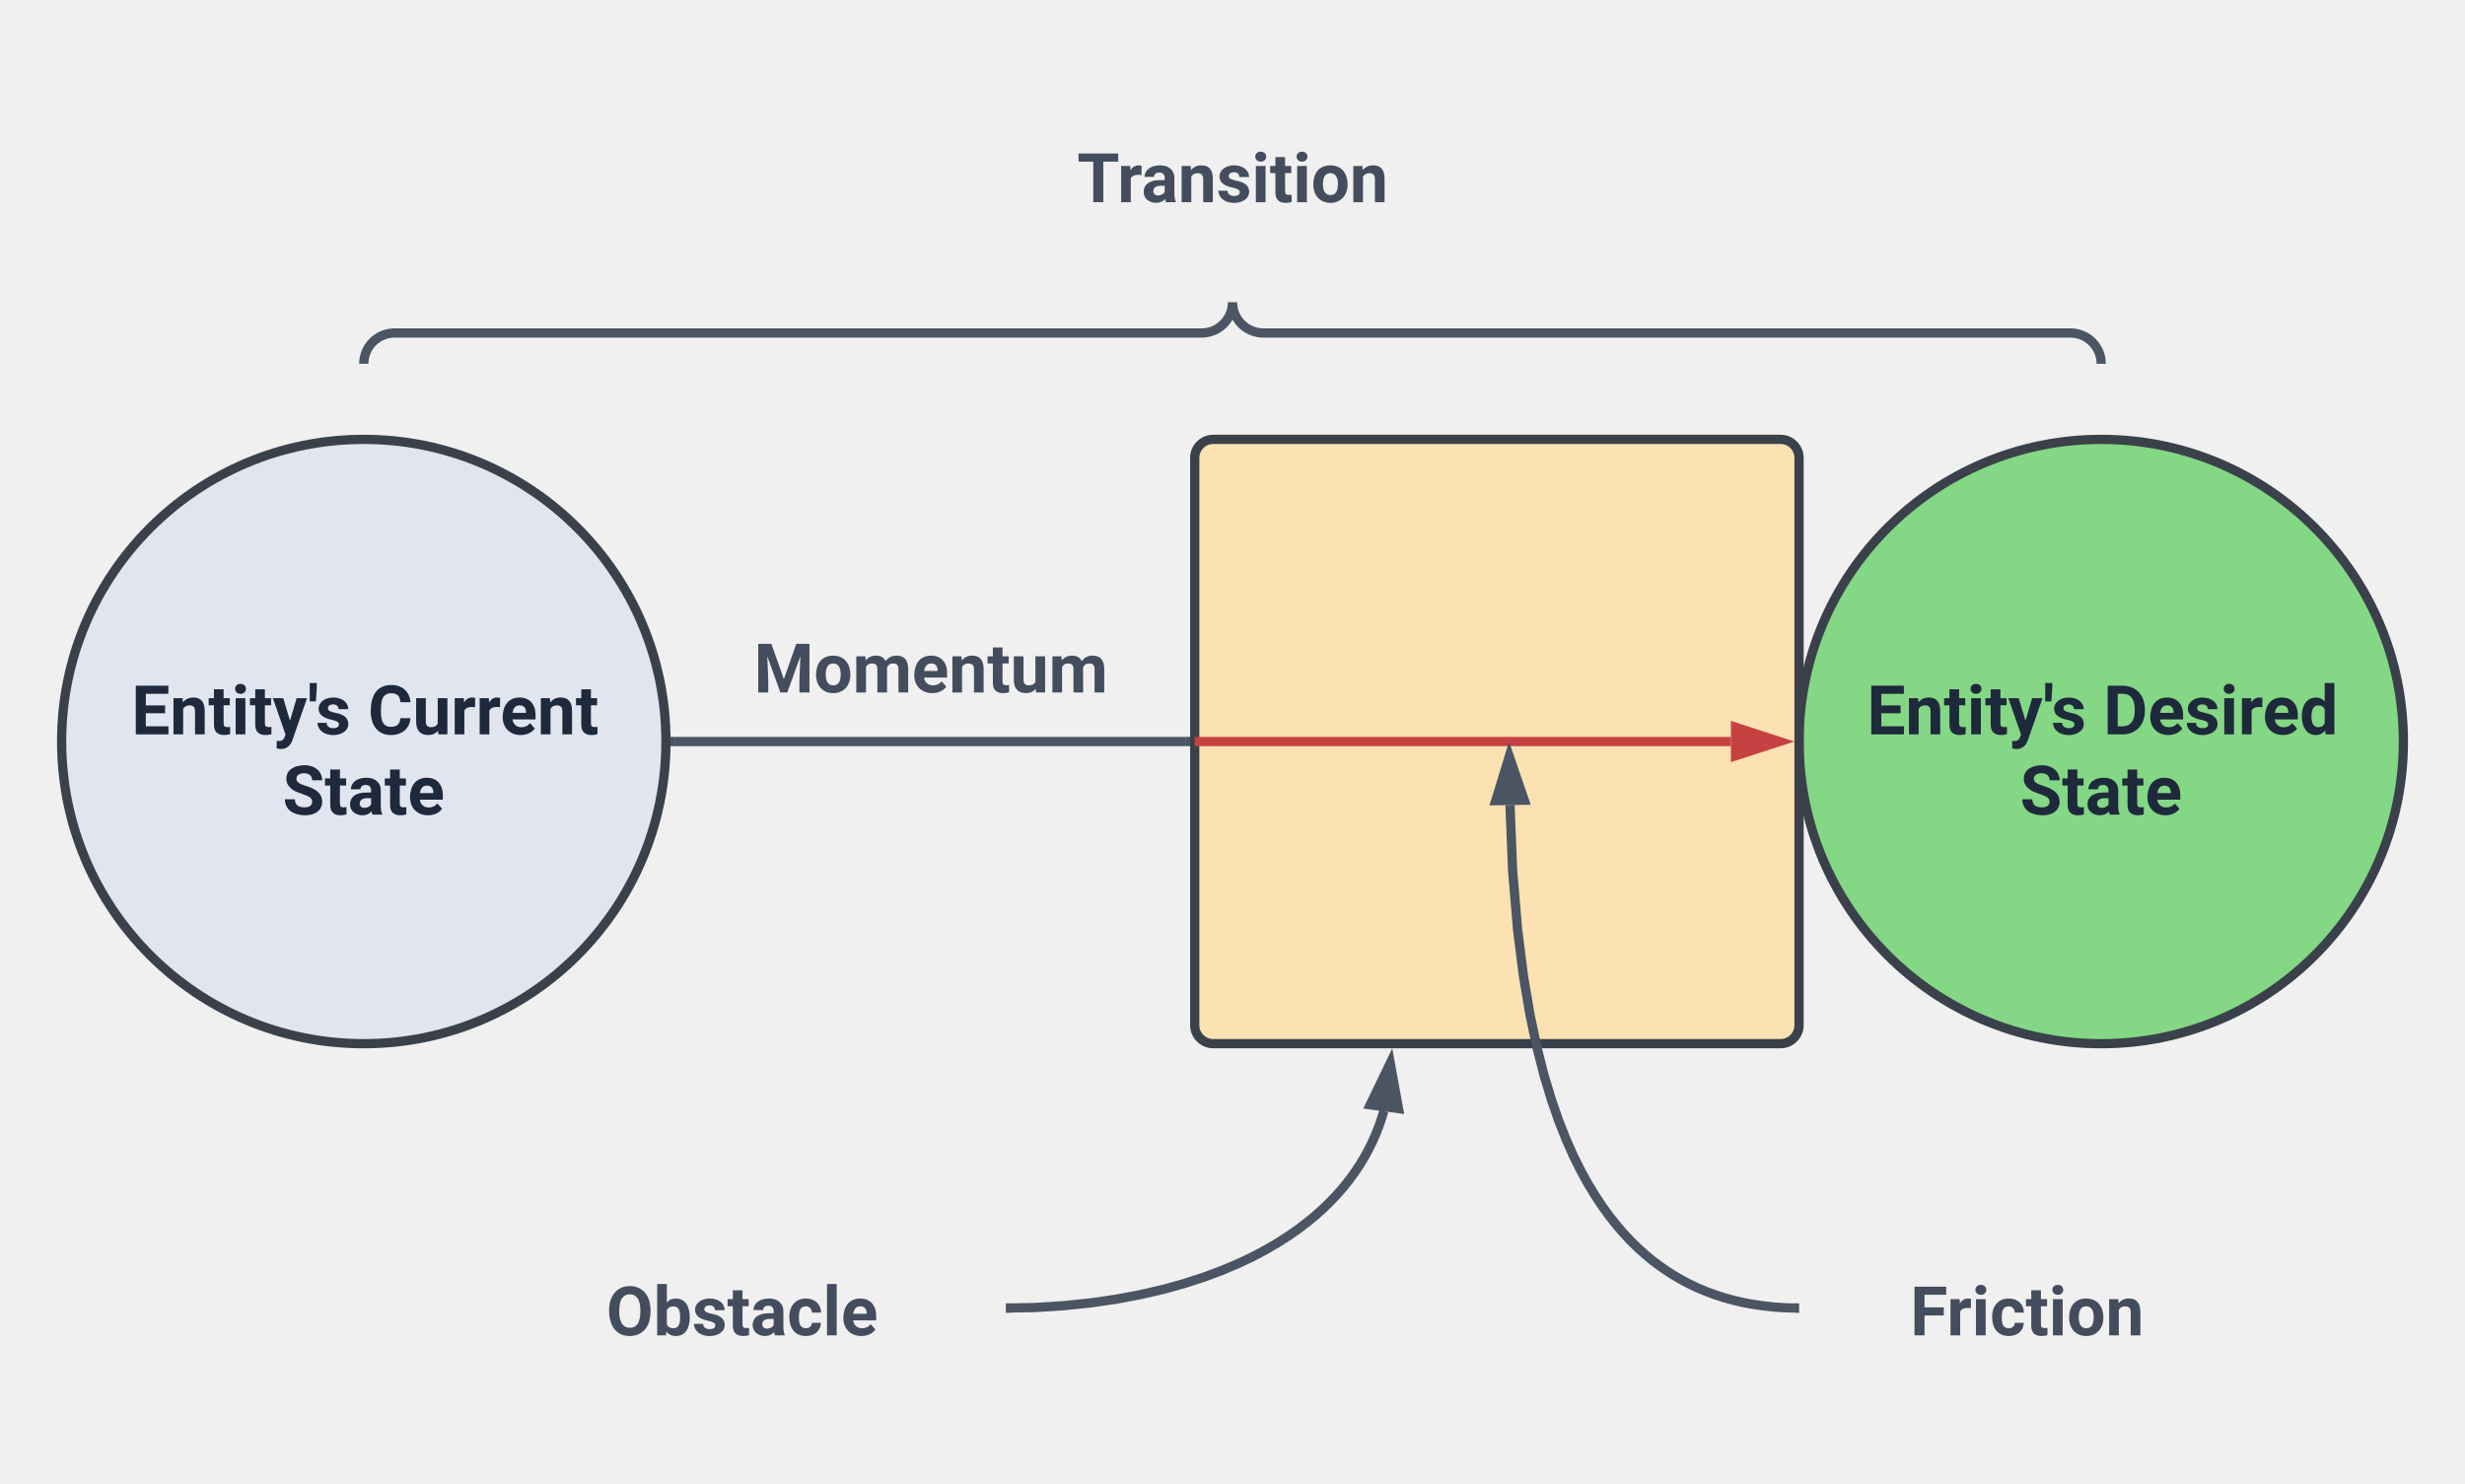
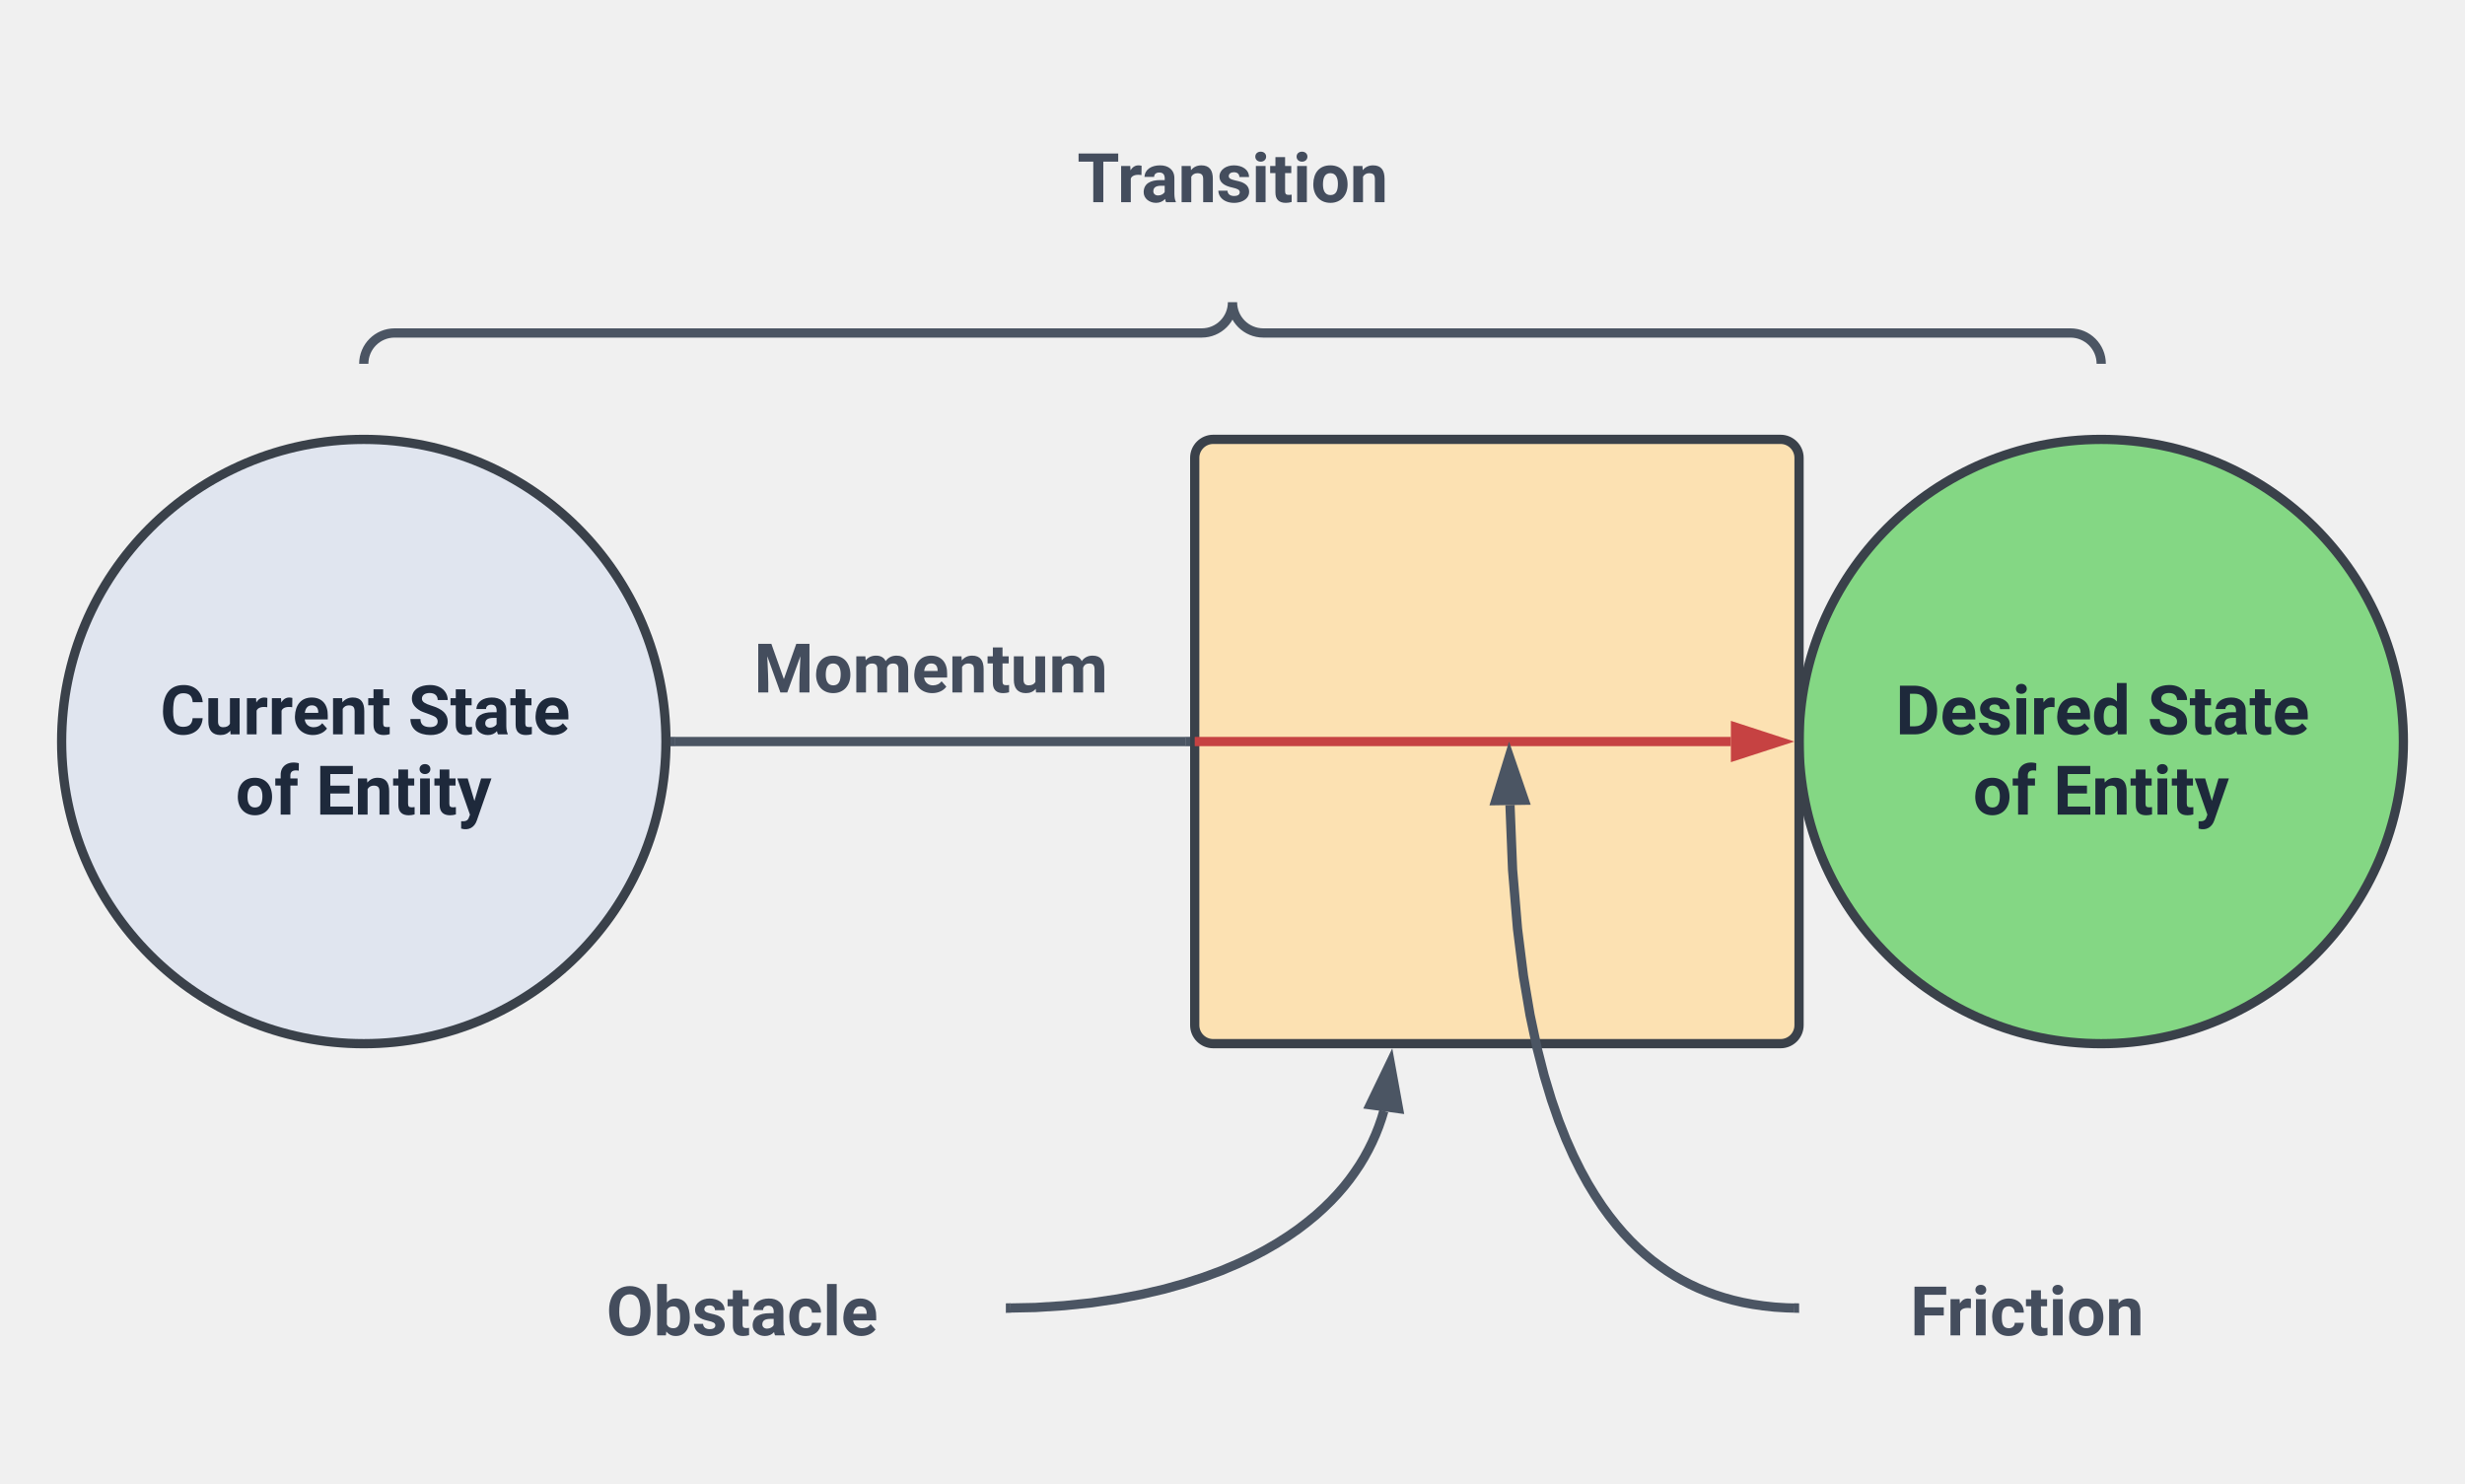
<svg xmlns="http://www.w3.org/2000/svg" xmlns:ns1="lucid" xmlns:xlink="http://www.w3.org/1999/xlink" width="800" height="481.29">
  <g transform="translate(-220 -200)" ns1:page-tab-id="0_0">
    <path d="M436.13 440.65c0 54.15-43.9 98.06-98.07 98.06-54.16 0-98.06-43.9-98.06-98.05 0-54.16 43.9-98.07 98.06-98.07 54.16 0 98.07 43.9 98.07 98.07z" stroke="#3a414a" stroke-width="3" fill="#e0e5ef" />
-     <use xlink:href="#a" transform="matrix(1,0,0,1,245,347.5806) translate(17.6645 90.74132)" />
-     <use xlink:href="#b" transform="matrix(1,0,0,1,245,347.5806) translate(94.38976 90.74132)" />
-     <use xlink:href="#c" transform="matrix(1,0,0,1,245,347.5806) translate(66.69792 116.783)" />
+     <use xlink:href="#a" transform="matrix(1,0,0,1,245,347.5806) translate(26.95812 90.74132)" />
+     <use xlink:href="#b" transform="matrix(1,0,0,1,245,347.5806) translate(107.4377 90.74132)" />
+     <use xlink:href="#c" transform="matrix(1,0,0,1,245,347.5806) translate(51.46354 116.783)" />
+     <use xlink:href="#d" transform="matrix(1,0,0,1,245,347.5806) translate(77.52691 116.783)" />
    <path d="M1000 440.65c0 54.15-43.9 98.06-98.06 98.06-54.16 0-98.07-43.9-98.07-98.05 0-54.16 43.9-98.07 98.07-98.07 54.16 0 98.06 43.9 98.06 98.07z" stroke="#3a414a" stroke-width="3" fill="#84d784" />
-     <use xlink:href="#a" transform="matrix(1,0,0,1,808.871,347.5806) translate(17.03516 90.74132)" />
-     <use xlink:href="#d" transform="matrix(1,0,0,1,808.871,347.5806) translate(93.76042 90.74132)" />
-     <use xlink:href="#c" transform="matrix(1,0,0,1,808.871,347.5806) translate(66.69792 116.783)" />
+     <use xlink:href="#e" transform="matrix(1,0,0,1,808.871,347.5806) translate(26.32878 90.74132)" />
+     <use xlink:href="#f" transform="matrix(1,0,0,1,808.871,347.5806) translate(108.0671 90.74132)" />
+     <use xlink:href="#c" transform="matrix(1,0,0,1,808.871,347.5806) translate(51.46354 116.783)" />
+     <use xlink:href="#d" transform="matrix(1,0,0,1,808.871,347.5806) translate(77.52691 116.783)" />
    <g fill="none">
      <path d="M895.94 220c3.3 0 6 2.7 6 6v86.06c0 3.32-2.7 6-6 6H344.06c-3.3 0-6-2.68-6-6V226c0-3.3 2.7-6 6-6z" />
      <path d="M338.06 318.06c0-5.52 4.48-10 10-10H610c5.52 0 10-4.47 10-10 0 5.53 4.48 10 10 10h261.94c5.52 0 10 4.48 10 10" stroke="#4b5563" stroke-width="3" />
    </g>
    <path d="M338.06 226c0-3.3 2.7-6 6-6h551.88c3.3 0 6 2.7 6 6v61.55c0 3.3-2.7 6-6 6H344.06c-3.3 0-6-2.7-6-6z" stroke="#000" stroke-opacity="0" fill="#fff" fill-opacity="0" />
-     <use xlink:href="#e" transform="matrix(1,0,0,1,343.0645,225) translate(226.5443 40.61632)" />
+     <use xlink:href="#g" transform="matrix(1,0,0,1,343.0645,225) translate(226.5443 40.61632)" />
    <path d="M607.74 348.58c0-3.3 2.7-6 6-6h184.13c3.3 0 6 2.7 6 6V532.7c0 3.32-2.7 6-6 6H613.74c-3.3 0-6-2.68-6-6z" stroke="#3a414a" stroke-width="3" fill="#fce1b2" />
    <path d="M439.13 440.65h165.6" stroke="#4b5563" stroke-width="3" fill="none" />
    <path d="M439.17 442.15h-1.58l.03-1.5-.03-1.5h1.57zM606.24 442.15h-1.54v-3h1.54z" stroke="#4b5563" stroke-width=".05" fill="#4b5563" />
    <path d="M374.84 593.74c0-3.3 2.7-6 6-6h159.6c3.33 0 6 2.7 6 6v61.55c0 3.3-2.67 6-6 6h-159.6c-3.3 0-6-2.7-6-6z" stroke="#000" stroke-opacity="0" fill="#fff" fill-opacity="0" />
-     <use xlink:href="#f" transform="matrix(1,0,0,1,379.8387,592.7419) translate(36.90278 40.61632)" />
+     <use xlink:href="#h" transform="matrix(1,0,0,1,379.8387,592.7419) translate(36.90278 40.61632)" />
    <path d="M803.87 593.74c0-3.3 2.7-6 6-6h135.1c3.3 0 6 2.7 6 6v61.55c0 3.3-2.7 6-6 6h-135.1c-3.3 0-6-2.7-6-6z" stroke="#000" stroke-opacity="0" fill="#fff" fill-opacity="0" />
-     <use xlink:href="#g" transform="matrix(1,0,0,1,808.871,592.7419) translate(31.05512 40.61632)" />
+     <use xlink:href="#i" transform="matrix(1,0,0,1,808.871,592.7419) translate(31.05512 40.61632)" />
    <path d="M607.74 440.65h174M606.24 440.65" stroke="#c64242" stroke-width="3" fill="none" />
    <path d="M797.52 440.65l-14.27 4.63V436z" stroke="#c64242" stroke-width="3" fill="#c64242" />
    <path d="M802.37 624.5l-2.6-.07-3.85-.24-3.63-.4-3.44-.5-3.27-.62-3.14-.73-3-.84-2.87-.92-2.8-1.04-2.7-1.13-2.6-1.22-2.56-1.34-2.5-1.44-2.44-1.56-2.4-1.67-2.4-1.8-2.34-1.95-2.33-2.1-2.32-2.27-2.3-2.46-2.3-2.68-2.3-2.9-2.32-3.2-2.3-3.48-2.34-3.85-2.34-4.27-2.36-4.75-2.37-5.32-2.37-6-2.37-6.83-2.36-7.82-2.32-9.06-2.26-10.63-2.14-12.63-1.93-15.34-1.6-19.14-.84-21.04" stroke="#4b5563" stroke-width="3" fill="none" />
    <path d="M803.87 623.02v3l-1.57-.04.06-3z" stroke="#4b5563" stroke-width=".05" fill="#4b5563" />
    <path d="M709.83 445.5l4.87 14.2-9.27.14z" stroke="#4b5563" stroke-width="3" fill="#4b5563" />
    <path d="M547.95 624.48l8.06-.16 9.34-.6 8.93-.93 8.43-1.25 7.88-1.5 7.3-1.7 6.7-1.88 6.14-2 5.62-2.08 5.13-2.17 4.7-2.2 4.27-2.24 3.92-2.27 3.58-2.28 3.3-2.28 3-2.3 2.8-2.3 2.54-2.3 2.36-2.3 2.17-2.3 2.02-2.33 1.86-2.35 1.7-2.36 1.6-2.38 1.45-2.4 1.34-2.45 1.23-2.47 1.13-2.53 1.02-2.58.92-2.64.72-2.4" stroke="#4b5563" stroke-width="3" fill="none" />
    <path d="M548.02 625.98l-1.57.04v-3l1.5-.04z" stroke="#4b5563" stroke-width=".05" fill="#4b5563" />
    <path d="M671.2 545.02l2.68 14.76-9.2-1.24z" stroke="#4b5563" stroke-width="3" fill="#4b5563" />
    <path d="M436.13 397.6c0-3.3 2.7-6 6-6h159.6c3.33 0 6 2.7 6 6v37.05c0 3.3-2.67 6-6 6h-159.6c-3.3 0-6-2.7-6-6z" stroke="#000" stroke-opacity="0" fill="#fff" fill-opacity="0" />
    <g>
-       <use xlink:href="#h" transform="matrix(1,0,0,1,441.129,396.6129) translate(23.54557 28.11632)" />
+       <use xlink:href="#j" transform="matrix(1,0,0,1,441.129,396.6129) translate(23.54557 28.11632)" />
    </g>
    <defs>
-       <path fill="#1e293b" d="M1006-631H430v390h676V0H130v-1456h974v243H430v347h576v235" id="i" />
-       <path fill="#1e293b" d="M750-692c-1-124-48-174-173-175-81 0-142 35-183 104V0H105v-1082h272l9 125c77-97 181-145 311-145 244 0 342 151 342 403V0H750v-692" id="j" />
-       <path fill="#1e293b" d="M457-330c2 83 25 111 111 112 32 0 60-2 85-7V-6c-57 17-115 26-175 26-203 0-310-102-310-307v-583H10v-212h158v-266h289v266h185v212H457v540" id="k" />
-       <path fill="#1e293b" d="M416 0H126v-1082h290V0zM271-1212c-92 0-162-61-162-150s68-149 162-149c93 0 162 60 162 149s-70 150-162 150" id="l" />
-       <path fill="#1e293b" d="M515-409l200-673h310L590 168c-66 202-236 321-472 250V199c127 7 198-15 230-107l34-89L3-1082h311" id="m" />
-       <path fill="#1e293b" d="M275-1536c4 198-19 368-29 551H63v-551h212" id="n" />
-       <path fill="#1e293b" d="M529-185c94 0 168-33 168-114 0-35-18-63-53-83s-91-39-168-55C219-491 90-600 90-765c0-208 203-337 432-337 246 0 451 124 453 349H686c-2-91-62-143-165-143-86 0-151 41-153 117 0 32 16 57 46 77 63 43 257 69 335 100 151 60 229 153 229 291C978-13 554 93 282-28 162-81 60-190 56-344h274c5 106 86 159 199 159" id="o" />
+       <path fill="#1e293b" d="M687-225c189-1 272-84 286-260h300c-19 311-251 505-586 505C296 20 86-277 86-686c0-466 174-782 605-790 340-6 557 198 584 514H975c-15-183-92-268-284-268-100 0-173 38-225 108-63 84-76 264-76 443 0 157 24 272 72 345s122 109 225 109" id="k" />
+       <path fill="#1e293b" d="M463 20c-241-1-359-147-359-393v-709h289v699c0 113 51 169 154 169 98 0 165-34 202-102v-766h290V0H767l-8-110C688-23 589 20 463 20" id="l" />
+       <path fill="#1e293b" d="M719-811c-143-24-279 1-319 103V0H111v-1082h273l8 129c74-124 180-175 331-136" id="m" />
+       <path fill="#1e293b" d="M1031-175C952-60 797 20 609 20 287 20 60-206 72-543c12-330 180-559 505-559 309 0 482 214 477 537v118H365c15 134 115 234 263 234 111 0 198-40 261-121zM770-644c5-139-62-226-194-224-130 1-191 97-208 224h402" id="n" />
+       <path fill="#1e293b" d="M750-692c-1-124-48-174-173-175-81 0-142 35-183 104V0H105v-1082h272l9 125c77-97 181-145 311-145 244 0 342 151 342 403V0H750v-692" id="o" />
+       <path fill="#1e293b" d="M457-330c2 83 25 111 111 112 32 0 60-2 85-7V-6c-57 17-115 26-175 26-203 0-310-102-310-307v-583H10v-212h158v-266h289v266h185v212H457v540" id="p" />
      <g id="a">
-         <use transform="matrix(0.01085069,0,0,0.01085069,0,0)" xlink:href="#i" />
-         <use transform="matrix(0.01085069,0,0,0.01085069,12.5,0)" xlink:href="#j" />
-         <use transform="matrix(0.01085069,0,0,0.01085069,24.94575,0)" xlink:href="#k" />
-         <use transform="matrix(0.01085069,0,0,0.01085069,32.45443,0)" xlink:href="#l" />
-         <use transform="matrix(0.01085069,0,0,0.01085069,38.34635,0)" xlink:href="#k" />
-         <use transform="matrix(0.01085069,0,0,0.01085069,45.85503,0)" xlink:href="#m" />
-         <use transform="matrix(0.01085069,0,0,0.01085069,57.17231,0)" xlink:href="#n" />
-         <use transform="matrix(0.01085069,0,0,0.01085069,59.76563,0)" xlink:href="#o" />
+         <use transform="matrix(0.01085069,0,0,0.01085069,0,0)" xlink:href="#k" />
+         <use transform="matrix(0.01085069,0,0,0.01085069,14.53993,0)" xlink:href="#l" />
+         <use transform="matrix(0.01085069,0,0,0.01085069,26.97483,0)" xlink:href="#m" />
+         <use transform="matrix(0.01085069,0,0,0.01085069,35.0803,0)" xlink:href="#m" />
+         <use transform="matrix(0.01085069,0,0,0.01085069,42.9796,0)" xlink:href="#n" />
+         <use transform="matrix(0.01085069,0,0,0.01085069,54.99132,0)" xlink:href="#o" />
+         <use transform="matrix(0.01085069,0,0,0.01085069,67.43707,0)" xlink:href="#p" />
      </g>
-       <path fill="#1e293b" d="M687-225c189-1 272-84 286-260h300c-19 311-251 505-586 505C296 20 86-277 86-686c0-466 174-782 605-790 340-6 557 198 584 514H975c-15-183-92-268-284-268-100 0-173 38-225 108-63 84-76 264-76 443 0 157 24 272 72 345s122 109 225 109" id="p" />
-       <path fill="#1e293b" d="M463 20c-241-1-359-147-359-393v-709h289v699c0 113 51 169 154 169 98 0 165-34 202-102v-766h290V0H767l-8-110C688-23 589 20 463 20" id="q" />
-       <path fill="#1e293b" d="M719-811c-143-24-279 1-319 103V0H111v-1082h273l8 129c74-124 180-175 331-136" id="r" />
-       <path fill="#1e293b" d="M1031-175C952-60 797 20 609 20 287 20 60-206 72-543c12-330 180-559 505-559 309 0 482 214 477 537v118H365c15 134 115 234 263 234 111 0 198-40 261-121zM770-644c5-139-62-226-194-224-130 1-191 97-208 224h402" id="s" />
+       <path fill="#1e293b" d="M658-217c127 0 227-49 227-165 0-57-21-98-60-130-79-64-370-142-463-196-162-95-248-210-248-361 0-280 246-403 537-407 213-3 383 84 467 216 45 69 68 147 68 234H886c0-139-96-211-240-211-129 0-232 55-232 169 0 47 24 87 72 119s117 62 210 90c171 51 295 115 373 191s117 171 117 284c-2 272-237 411-528 404C331 13 78-135 69-458h301c0 161 96 241 288 241" id="q" />
+       <path fill="#1e293b" d="M552-1102c254-4 435 134 435 383v469c1 103 15 180 43 233V0H738c-13-26-23-58-29-97C639-19 548 20 436 20 238 20 64-113 68-304c5-258 212-357 496-357h133c11-137-29-227-160-227-90 0-156 45-156 131H92c15-231 213-342 460-345zM357-325c0 76 61 124 142 124 88 0 168-45 198-105v-186H589c-152 2-232 51-232 167" id="r" />
      <g id="b">
-         <use transform="matrix(0.01085069,0,0,0.01085069,0,0)" xlink:href="#p" />
-         <use transform="matrix(0.01085069,0,0,0.01085069,14.53993,0)" xlink:href="#q" />
-         <use transform="matrix(0.01085069,0,0,0.01085069,26.97483,0)" xlink:href="#r" />
-         <use transform="matrix(0.01085069,0,0,0.01085069,35.0803,0)" xlink:href="#r" />
-         <use transform="matrix(0.01085069,0,0,0.01085069,42.9796,0)" xlink:href="#s" />
-         <use transform="matrix(0.01085069,0,0,0.01085069,54.99132,0)" xlink:href="#j" />
-         <use transform="matrix(0.01085069,0,0,0.01085069,67.43707,0)" xlink:href="#k" />
+         <use transform="matrix(0.01085069,0,0,0.01085069,0,0)" xlink:href="#q" />
+         <use transform="matrix(0.01085069,0,0,0.01085069,13.66102,0)" xlink:href="#p" />
+         <use transform="matrix(0.01085069,0,0,0.01085069,21.1697,0)" xlink:href="#r" />
+         <use transform="matrix(0.01085069,0,0,0.01085069,33.08377,0)" xlink:href="#p" />
+         <use transform="matrix(0.01085069,0,0,0.01085069,40.59245,0)" xlink:href="#n" />
      </g>
-       <path fill="#1e293b" d="M658-217c127 0 227-49 227-165 0-57-21-98-60-130-79-64-370-142-463-196-162-95-248-210-248-361 0-280 246-403 537-407 213-3 383 84 467 216 45 69 68 147 68 234H886c0-139-96-211-240-211-129 0-232 55-232 169 0 47 24 87 72 119s117 62 210 90c171 51 295 115 373 191s117 171 117 284c-2 272-237 411-528 404C331 13 78-135 69-458h301c0 161 96 241 288 241" id="t" />
-       <path fill="#1e293b" d="M552-1102c254-4 435 134 435 383v469c1 103 15 180 43 233V0H738c-13-26-23-58-29-97C639-19 548 20 436 20 238 20 64-113 68-304c5-258 212-357 496-357h133c11-137-29-227-160-227-90 0-156 45-156 131H92c15-231 213-342 460-345zM357-325c0 76 61 124 142 124 88 0 168-45 198-105v-186H589c-152 2-232 51-232 167" id="u" />
+       <path fill="#1e293b" d="M579 20C257 20 58-214 66-551c8-331 182-551 511-551 324 0 514 231 514 572 0 319-198 550-512 550zm-2-888c-169 0-222 141-222 338 0 181 61 317 224 317 170 0 223-137 223-338 0-178-64-317-225-317" id="s" />
+       <path fill="#1e293b" d="M190-1174c-11-296 244-440 544-363l-3 224c-24-6-53-9-88-9-109 0-163 51-163 153v87h215v212H480V0H190v-870H29v-212h161v-92" id="t" />
      <g id="c">
-         <use transform="matrix(0.01085069,0,0,0.01085069,0,0)" xlink:href="#t" />
-         <use transform="matrix(0.01085069,0,0,0.01085069,13.66102,0)" xlink:href="#k" />
-         <use transform="matrix(0.01085069,0,0,0.01085069,21.1697,0)" xlink:href="#u" />
-         <use transform="matrix(0.01085069,0,0,0.01085069,33.08377,0)" xlink:href="#k" />
-         <use transform="matrix(0.01085069,0,0,0.01085069,40.59245,0)" xlink:href="#s" />
+         <use transform="matrix(0.01085069,0,0,0.01085069,0,0)" xlink:href="#s" />
+         <use transform="matrix(0.01085069,0,0,0.01085069,12.5651,0)" xlink:href="#t" />
      </g>
-       <path fill="#1e293b" d="M130 0v-1456h448c435 14 673 299 665 762-5 285-130 500-319 606C822-31 708 0 581 0H130zm809-685c9-311-79-526-361-528H430v972h145c252-2 356-181 364-444" id="v" />
-       <path fill="#1e293b" d="M488 20C204 20 66-234 66-549c0-305 140-551 424-553 105 0 192 39 261 118v-552h290V0H780l-14-115C694-25 601 20 488 20zM355-528c0 176 51 314 207 314 89 0 152-38 189-113v-427c-36-75-98-113-187-113-139 0-209 113-209 339" id="w" />
+       <path fill="#1e293b" d="M1006-631H430v390h676V0H130v-1456h974v243H430v347h576v235" id="u" />
+       <path fill="#1e293b" d="M416 0H126v-1082h290V0zM271-1212c-92 0-162-61-162-150s68-149 162-149c93 0 162 60 162 149s-70 150-162 150" id="v" />
+       <path fill="#1e293b" d="M515-409l200-673h310L590 168c-66 202-236 321-472 250V199c127 7 198-15 230-107l34-89L3-1082h311" id="w" />
      <g id="d">
-         <use transform="matrix(0.01085069,0,0,0.01085069,0,0)" xlink:href="#v" />
-         <use transform="matrix(0.01085069,0,0,0.01085069,14.44227,0)" xlink:href="#s" />
-         <use transform="matrix(0.01085069,0,0,0.01085069,26.45399,0)" xlink:href="#o" />
-         <use transform="matrix(0.01085069,0,0,0.01085069,37.87977,0)" xlink:href="#l" />
-         <use transform="matrix(0.01085069,0,0,0.01085069,43.7717,0)" xlink:href="#r" />
-         <use transform="matrix(0.01085069,0,0,0.01085069,51.67101,0)" xlink:href="#s" />
-         <use transform="matrix(0.01085069,0,0,0.01085069,63.68273,0)" xlink:href="#w" />
+         <use transform="matrix(0.01085069,0,0,0.01085069,0,0)" xlink:href="#u" />
+         <use transform="matrix(0.01085069,0,0,0.01085069,12.5,0)" xlink:href="#o" />
+         <use transform="matrix(0.01085069,0,0,0.01085069,24.94575,0)" xlink:href="#p" />
+         <use transform="matrix(0.01085069,0,0,0.01085069,32.45443,0)" xlink:href="#v" />
+         <use transform="matrix(0.01085069,0,0,0.01085069,38.34635,0)" xlink:href="#p" />
+         <use transform="matrix(0.01085069,0,0,0.01085069,45.85503,0)" xlink:href="#w" />
      </g>
-       <path fill="#444d5d" d="M1226-1213H780V0H480v-1213H40v-243h1186v243" id="x" />
-       <path fill="#444d5d" d="M719-811c-143-24-279 1-319 103V0H111v-1082h273l8 129c74-124 180-175 331-136" id="y" />
-       <path fill="#444d5d" d="M552-1102c254-4 435 134 435 383v469c1 103 15 180 43 233V0H738c-13-26-23-58-29-97C639-19 548 20 436 20 238 20 64-113 68-304c5-258 212-357 496-357h133c11-137-29-227-160-227-90 0-156 45-156 131H92c15-231 213-342 460-345zM357-325c0 76 61 124 142 124 88 0 168-45 198-105v-186H589c-152 2-232 51-232 167" id="z" />
-       <path fill="#444d5d" d="M750-692c-1-124-48-174-173-175-81 0-142 35-183 104V0H105v-1082h272l9 125c77-97 181-145 311-145 244 0 342 151 342 403V0H750v-692" id="A" />
-       <path fill="#444d5d" d="M529-185c94 0 168-33 168-114 0-35-18-63-53-83s-91-39-168-55C219-491 90-600 90-765c0-208 203-337 432-337 246 0 451 124 453 349H686c-2-91-62-143-165-143-86 0-151 41-153 117 0 32 16 57 46 77 63 43 257 69 335 100 151 60 229 153 229 291C978-13 554 93 282-28 162-81 60-190 56-344h274c5 106 86 159 199 159" id="B" />
-       <path fill="#444d5d" d="M416 0H126v-1082h290V0zM271-1212c-92 0-162-61-162-150s68-149 162-149c93 0 162 60 162 149s-70 150-162 150" id="C" />
-       <path fill="#444d5d" d="M457-330c2 83 25 111 111 112 32 0 60-2 85-7V-6c-57 17-115 26-175 26-203 0-310-102-310-307v-583H10v-212h158v-266h289v266h185v212H457v540" id="D" />
-       <path fill="#444d5d" d="M579 20C257 20 58-214 66-551c8-331 182-551 511-551 324 0 514 231 514 572 0 319-198 550-512 550zm-2-888c-169 0-222 141-222 338 0 181 61 317 224 317 170 0 223-137 223-338 0-178-64-317-225-317" id="E" />
+       <path fill="#1e293b" d="M130 0v-1456h448c435 14 673 299 665 762-5 285-130 500-319 606C822-31 708 0 581 0H130zm809-685c9-311-79-526-361-528H430v972h145c252-2 356-181 364-444" id="x" />
+       <path fill="#1e293b" d="M529-185c94 0 168-33 168-114 0-35-18-63-53-83s-91-39-168-55C219-491 90-600 90-765c0-208 203-337 432-337 246 0 451 124 453 349H686c-2-91-62-143-165-143-86 0-151 41-153 117 0 32 16 57 46 77 63 43 257 69 335 100 151 60 229 153 229 291C978-13 554 93 282-28 162-81 60-190 56-344h274c5 106 86 159 199 159" id="y" />
+       <path fill="#1e293b" d="M488 20C204 20 66-234 66-549c0-305 140-551 424-553 105 0 192 39 261 118v-552h290V0H780l-14-115C694-25 601 20 488 20zM355-528c0 176 51 314 207 314 89 0 152-38 189-113v-427c-36-75-98-113-187-113-139 0-209 113-209 339" id="z" />
      <g id="e">
        <use transform="matrix(0.01085069,0,0,0.01085069,0,0)" xlink:href="#x" />
-         <use transform="matrix(0.01085069,0,0,0.01085069,13.04253,0)" xlink:href="#y" />
-         <use transform="matrix(0.01085069,0,0,0.01085069,20.82248,0)" xlink:href="#z" />
-         <use transform="matrix(0.01085069,0,0,0.01085069,32.73655,0)" xlink:href="#A" />
-         <use transform="matrix(0.01085069,0,0,0.01085069,45.18229,0)" xlink:href="#B" />
-         <use transform="matrix(0.01085069,0,0,0.01085069,56.60807,0)" xlink:href="#C" />
-         <use transform="matrix(0.01085069,0,0,0.01085069,62.5,0)" xlink:href="#D" />
-         <use transform="matrix(0.01085069,0,0,0.01085069,70.00868,0)" xlink:href="#C" />
-         <use transform="matrix(0.01085069,0,0,0.01085069,75.90061,0)" xlink:href="#E" />
-         <use transform="matrix(0.01085069,0,0,0.01085069,88.46571,0)" xlink:href="#A" />
+         <use transform="matrix(0.01085069,0,0,0.01085069,14.44227,0)" xlink:href="#n" />
+         <use transform="matrix(0.01085069,0,0,0.01085069,26.45399,0)" xlink:href="#y" />
+         <use transform="matrix(0.01085069,0,0,0.01085069,37.87977,0)" xlink:href="#v" />
+         <use transform="matrix(0.01085069,0,0,0.01085069,43.7717,0)" xlink:href="#m" />
+         <use transform="matrix(0.01085069,0,0,0.01085069,51.67101,0)" xlink:href="#n" />
+         <use transform="matrix(0.01085069,0,0,0.01085069,63.68273,0)" xlink:href="#z" />
      </g>
-       <path fill="#444d5d" d="M1248-1138c106 220 104 603 2 820-91 195-274 338-542 338C281 20 86-300 86-759c0-291 115-515 296-629 182-114 467-115 648 0 94 60 166 141 218 250zM940-344c111-153 110-617 0-765-57-77-133-119-234-119s-177 41-233 118c-64 88-83 240-83 415 0 149 27 264 82 346s133 123 236 123c101 0 176-40 232-118" id="F" />
-       <path fill="#444d5d" d="M663-1102c295 0 423 246 423 571 0 313-131 551-421 551-117 0-211-45-281-135L371 0H111v-1536h289v551c67-78 154-117 263-117zm-71 889c164 0 209-139 205-339-3-189-44-315-207-315-92 0-155 38-190 113v427c35 76 99 114 192 114" id="G" />
-       <path fill="#444d5d" d="M355-556c-2 203 30 338 206 343 102 3 181-63 182-161h271C1001-128 821 17 566 20 242 24 66-212 66-554c0-320 184-548 498-548 262 0 451 167 450 423H743c-1-108-75-193-184-189-162 6-202 123-204 312" id="H" />
-       <path fill="#444d5d" d="M416 0H126v-1536h290V0" id="I" />
-       <path fill="#444d5d" d="M1031-175C952-60 797 20 609 20 287 20 60-206 72-543c12-330 180-559 505-559 309 0 482 214 477 537v118H365c15 134 115 234 263 234 111 0 198-40 261-121zM770-644c5-139-62-226-194-224-130 1-191 97-208 224h402" id="J" />
      <g id="f">
-         <use transform="matrix(0.01085069,0,0,0.01085069,0,0)" xlink:href="#F" />
-         <use transform="matrix(0.01085069,0,0,0.01085069,15.34288,0)" xlink:href="#G" />
-         <use transform="matrix(0.01085069,0,0,0.01085069,27.85373,0)" xlink:href="#B" />
-         <use transform="matrix(0.01085069,0,0,0.01085069,39.27951,0)" xlink:href="#D" />
-         <use transform="matrix(0.01085069,0,0,0.01085069,46.78819,0)" xlink:href="#z" />
-         <use transform="matrix(0.01085069,0,0,0.01085069,58.70226,0)" xlink:href="#H" />
-         <use transform="matrix(0.01085069,0,0,0.01085069,70.2908,0)" xlink:href="#I" />
-         <use transform="matrix(0.01085069,0,0,0.01085069,76.18273,0)" xlink:href="#J" />
+         <use transform="matrix(0.01085069,0,0,0.01085069,0,0)" xlink:href="#q" />
+         <use transform="matrix(0.01085069,0,0,0.01085069,13.66102,0)" xlink:href="#p" />
+         <use transform="matrix(0.01085069,0,0,0.01085069,21.1697,0)" xlink:href="#r" />
+         <use transform="matrix(0.01085069,0,0,0.01085069,33.08377,0)" xlink:href="#p" />
+         <use transform="matrix(0.01085069,0,0,0.01085069,40.59245,0)" xlink:href="#n" />
      </g>
-       <path fill="#444d5d" d="M1006-595H430V0H130v-1456h948v243H430v376h576v242" id="K" />
+       <path fill="#444d5d" d="M1226-1213H780V0H480v-1213H40v-243h1186v243" id="A" />
+       <path fill="#444d5d" d="M719-811c-143-24-279 1-319 103V0H111v-1082h273l8 129c74-124 180-175 331-136" id="B" />
+       <path fill="#444d5d" d="M552-1102c254-4 435 134 435 383v469c1 103 15 180 43 233V0H738c-13-26-23-58-29-97C639-19 548 20 436 20 238 20 64-113 68-304c5-258 212-357 496-357h133c11-137-29-227-160-227-90 0-156 45-156 131H92c15-231 213-342 460-345zM357-325c0 76 61 124 142 124 88 0 168-45 198-105v-186H589c-152 2-232 51-232 167" id="C" />
+       <path fill="#444d5d" d="M750-692c-1-124-48-174-173-175-81 0-142 35-183 104V0H105v-1082h272l9 125c77-97 181-145 311-145 244 0 342 151 342 403V0H750v-692" id="D" />
+       <path fill="#444d5d" d="M529-185c94 0 168-33 168-114 0-35-18-63-53-83s-91-39-168-55C219-491 90-600 90-765c0-208 203-337 432-337 246 0 451 124 453 349H686c-2-91-62-143-165-143-86 0-151 41-153 117 0 32 16 57 46 77 63 43 257 69 335 100 151 60 229 153 229 291C978-13 554 93 282-28 162-81 60-190 56-344h274c5 106 86 159 199 159" id="E" />
+       <path fill="#444d5d" d="M416 0H126v-1082h290V0zM271-1212c-92 0-162-61-162-150s68-149 162-149c93 0 162 60 162 149s-70 150-162 150" id="F" />
+       <path fill="#444d5d" d="M457-330c2 83 25 111 111 112 32 0 60-2 85-7V-6c-57 17-115 26-175 26-203 0-310-102-310-307v-583H10v-212h158v-266h289v266h185v212H457v540" id="G" />
+       <path fill="#444d5d" d="M579 20C257 20 58-214 66-551c8-331 182-551 511-551 324 0 514 231 514 572 0 319-198 550-512 550zm-2-888c-169 0-222 141-222 338 0 181 61 317 224 317 170 0 223-137 223-338 0-178-64-317-225-317" id="H" />
      <g id="g">
-         <use transform="matrix(0.01085069,0,0,0.01085069,0,0)" xlink:href="#K" />
-         <use transform="matrix(0.01085069,0,0,0.01085069,11.89236,0)" xlink:href="#y" />
-         <use transform="matrix(0.01085069,0,0,0.01085069,19.99783,0)" xlink:href="#C" />
-         <use transform="matrix(0.01085069,0,0,0.01085069,25.88976,0)" xlink:href="#H" />
-         <use transform="matrix(0.01085069,0,0,0.01085069,37.4783,0)" xlink:href="#D" />
-         <use transform="matrix(0.01085069,0,0,0.01085069,44.98698,0)" xlink:href="#C" />
-         <use transform="matrix(0.01085069,0,0,0.01085069,50.87891,0)" xlink:href="#E" />
-         <use transform="matrix(0.01085069,0,0,0.01085069,63.44401,0)" xlink:href="#A" />
+         <use transform="matrix(0.01085069,0,0,0.01085069,0,0)" xlink:href="#A" />
+         <use transform="matrix(0.01085069,0,0,0.01085069,13.04253,0)" xlink:href="#B" />
+         <use transform="matrix(0.01085069,0,0,0.01085069,20.82248,0)" xlink:href="#C" />
+         <use transform="matrix(0.01085069,0,0,0.01085069,32.73655,0)" xlink:href="#D" />
+         <use transform="matrix(0.01085069,0,0,0.01085069,45.18229,0)" xlink:href="#E" />
+         <use transform="matrix(0.01085069,0,0,0.01085069,56.60807,0)" xlink:href="#F" />
+         <use transform="matrix(0.01085069,0,0,0.01085069,62.5,0)" xlink:href="#G" />
+         <use transform="matrix(0.01085069,0,0,0.01085069,70.00868,0)" xlink:href="#F" />
+         <use transform="matrix(0.01085069,0,0,0.01085069,75.90061,0)" xlink:href="#H" />
+         <use transform="matrix(0.01085069,0,0,0.01085069,88.46571,0)" xlink:href="#D" />
      </g>
-       <path fill="#444d5d" d="M522-1456L896-400l372-1056h394V0h-301c-7-379 15-728 30-1085L998 0H792L400-1084c15 357 37 705 30 1084H130v-1456h392" id="L" />
-       <path fill="#444d5d" d="M741-689c-2-124-40-177-163-178-82 0-141 34-178 102V0H111v-1082h271l9 121c77-94 180-141 311-141 139 0 235 55 287 165 76-110 184-165 325-165 249 0 348 151 348 411V0h-290v-690c-2-123-39-176-163-177-87 0-147 41-180 124l1 743H741v-689" id="M" />
-       <path fill="#444d5d" d="M463 20c-241-1-359-147-359-393v-709h289v699c0 113 51 169 154 169 98 0 165-34 202-102v-766h290V0H767l-8-110C688-23 589 20 463 20" id="N" />
+       <path fill="#444d5d" d="M1248-1138c106 220 104 603 2 820-91 195-274 338-542 338C281 20 86-300 86-759c0-291 115-515 296-629 182-114 467-115 648 0 94 60 166 141 218 250zM940-344c111-153 110-617 0-765-57-77-133-119-234-119s-177 41-233 118c-64 88-83 240-83 415 0 149 27 264 82 346s133 123 236 123c101 0 176-40 232-118" id="I" />
+       <path fill="#444d5d" d="M663-1102c295 0 423 246 423 571 0 313-131 551-421 551-117 0-211-45-281-135L371 0H111v-1536h289v551c67-78 154-117 263-117zm-71 889c164 0 209-139 205-339-3-189-44-315-207-315-92 0-155 38-190 113v427c35 76 99 114 192 114" id="J" />
+       <path fill="#444d5d" d="M355-556c-2 203 30 338 206 343 102 3 181-63 182-161h271C1001-128 821 17 566 20 242 24 66-212 66-554c0-320 184-548 498-548 262 0 451 167 450 423H743c-1-108-75-193-184-189-162 6-202 123-204 312" id="K" />
+       <path fill="#444d5d" d="M416 0H126v-1536h290V0" id="L" />
+       <path fill="#444d5d" d="M1031-175C952-60 797 20 609 20 287 20 60-206 72-543c12-330 180-559 505-559 309 0 482 214 477 537v118H365c15 134 115 234 263 234 111 0 198-40 261-121zM770-644c5-139-62-226-194-224-130 1-191 97-208 224h402" id="M" />
      <g id="h">
-         <use transform="matrix(0.01085069,0,0,0.01085069,0,0)" xlink:href="#L" />
-         <use transform="matrix(0.01085069,0,0,0.01085069,19.46615,0)" xlink:href="#E" />
-         <use transform="matrix(0.01085069,0,0,0.01085069,32.03125,0)" xlink:href="#M" />
-         <use transform="matrix(0.01085069,0,0,0.01085069,51.26953,0)" xlink:href="#J" />
-         <use transform="matrix(0.01085069,0,0,0.01085069,63.28125,0)" xlink:href="#A" />
-         <use transform="matrix(0.01085069,0,0,0.01085069,75.727,0)" xlink:href="#D" />
-         <use transform="matrix(0.01085069,0,0,0.01085069,83.23568,0)" xlink:href="#N" />
-         <use transform="matrix(0.01085069,0,0,0.01085069,95.67057,0)" xlink:href="#M" />
+         <use transform="matrix(0.01085069,0,0,0.01085069,0,0)" xlink:href="#I" />
+         <use transform="matrix(0.01085069,0,0,0.01085069,15.34288,0)" xlink:href="#J" />
+         <use transform="matrix(0.01085069,0,0,0.01085069,27.85373,0)" xlink:href="#E" />
+         <use transform="matrix(0.01085069,0,0,0.01085069,39.27951,0)" xlink:href="#G" />
+         <use transform="matrix(0.01085069,0,0,0.01085069,46.78819,0)" xlink:href="#C" />
+         <use transform="matrix(0.01085069,0,0,0.01085069,58.70226,0)" xlink:href="#K" />
+         <use transform="matrix(0.01085069,0,0,0.01085069,70.2908,0)" xlink:href="#L" />
+         <use transform="matrix(0.01085069,0,0,0.01085069,76.18273,0)" xlink:href="#M" />
+       </g>
+       <path fill="#444d5d" d="M1006-595H430V0H130v-1456h948v243H430v376h576v242" id="N" />
+       <g id="i">
+         <use transform="matrix(0.01085069,0,0,0.01085069,0,0)" xlink:href="#N" />
+         <use transform="matrix(0.01085069,0,0,0.01085069,11.89236,0)" xlink:href="#B" />
+         <use transform="matrix(0.01085069,0,0,0.01085069,19.99783,0)" xlink:href="#F" />
+         <use transform="matrix(0.01085069,0,0,0.01085069,25.88976,0)" xlink:href="#K" />
+         <use transform="matrix(0.01085069,0,0,0.01085069,37.4783,0)" xlink:href="#G" />
+         <use transform="matrix(0.01085069,0,0,0.01085069,44.98698,0)" xlink:href="#F" />
+         <use transform="matrix(0.01085069,0,0,0.01085069,50.87891,0)" xlink:href="#H" />
+         <use transform="matrix(0.01085069,0,0,0.01085069,63.44401,0)" xlink:href="#D" />
+       </g>
+       <path fill="#444d5d" d="M522-1456L896-400l372-1056h394V0h-301c-7-379 15-728 30-1085L998 0H792L400-1084c15 357 37 705 30 1084H130v-1456h392" id="O" />
+       <path fill="#444d5d" d="M741-689c-2-124-40-177-163-178-82 0-141 34-178 102V0H111v-1082h271l9 121c77-94 180-141 311-141 139 0 235 55 287 165 76-110 184-165 325-165 249 0 348 151 348 411V0h-290v-690c-2-123-39-176-163-177-87 0-147 41-180 124l1 743H741v-689" id="P" />
+       <path fill="#444d5d" d="M463 20c-241-1-359-147-359-393v-709h289v699c0 113 51 169 154 169 98 0 165-34 202-102v-766h290V0H767l-8-110C688-23 589 20 463 20" id="Q" />
+       <g id="j">
+         <use transform="matrix(0.01085069,0,0,0.01085069,0,0)" xlink:href="#O" />
+         <use transform="matrix(0.01085069,0,0,0.01085069,19.46615,0)" xlink:href="#H" />
+         <use transform="matrix(0.01085069,0,0,0.01085069,32.03125,0)" xlink:href="#P" />
+         <use transform="matrix(0.01085069,0,0,0.01085069,51.26953,0)" xlink:href="#M" />
+         <use transform="matrix(0.01085069,0,0,0.01085069,63.28125,0)" xlink:href="#D" />
+         <use transform="matrix(0.01085069,0,0,0.01085069,75.727,0)" xlink:href="#G" />
+         <use transform="matrix(0.01085069,0,0,0.01085069,83.23568,0)" xlink:href="#Q" />
+         <use transform="matrix(0.01085069,0,0,0.01085069,95.67057,0)" xlink:href="#P" />
      </g>
    </defs>
  </g>
</svg>
